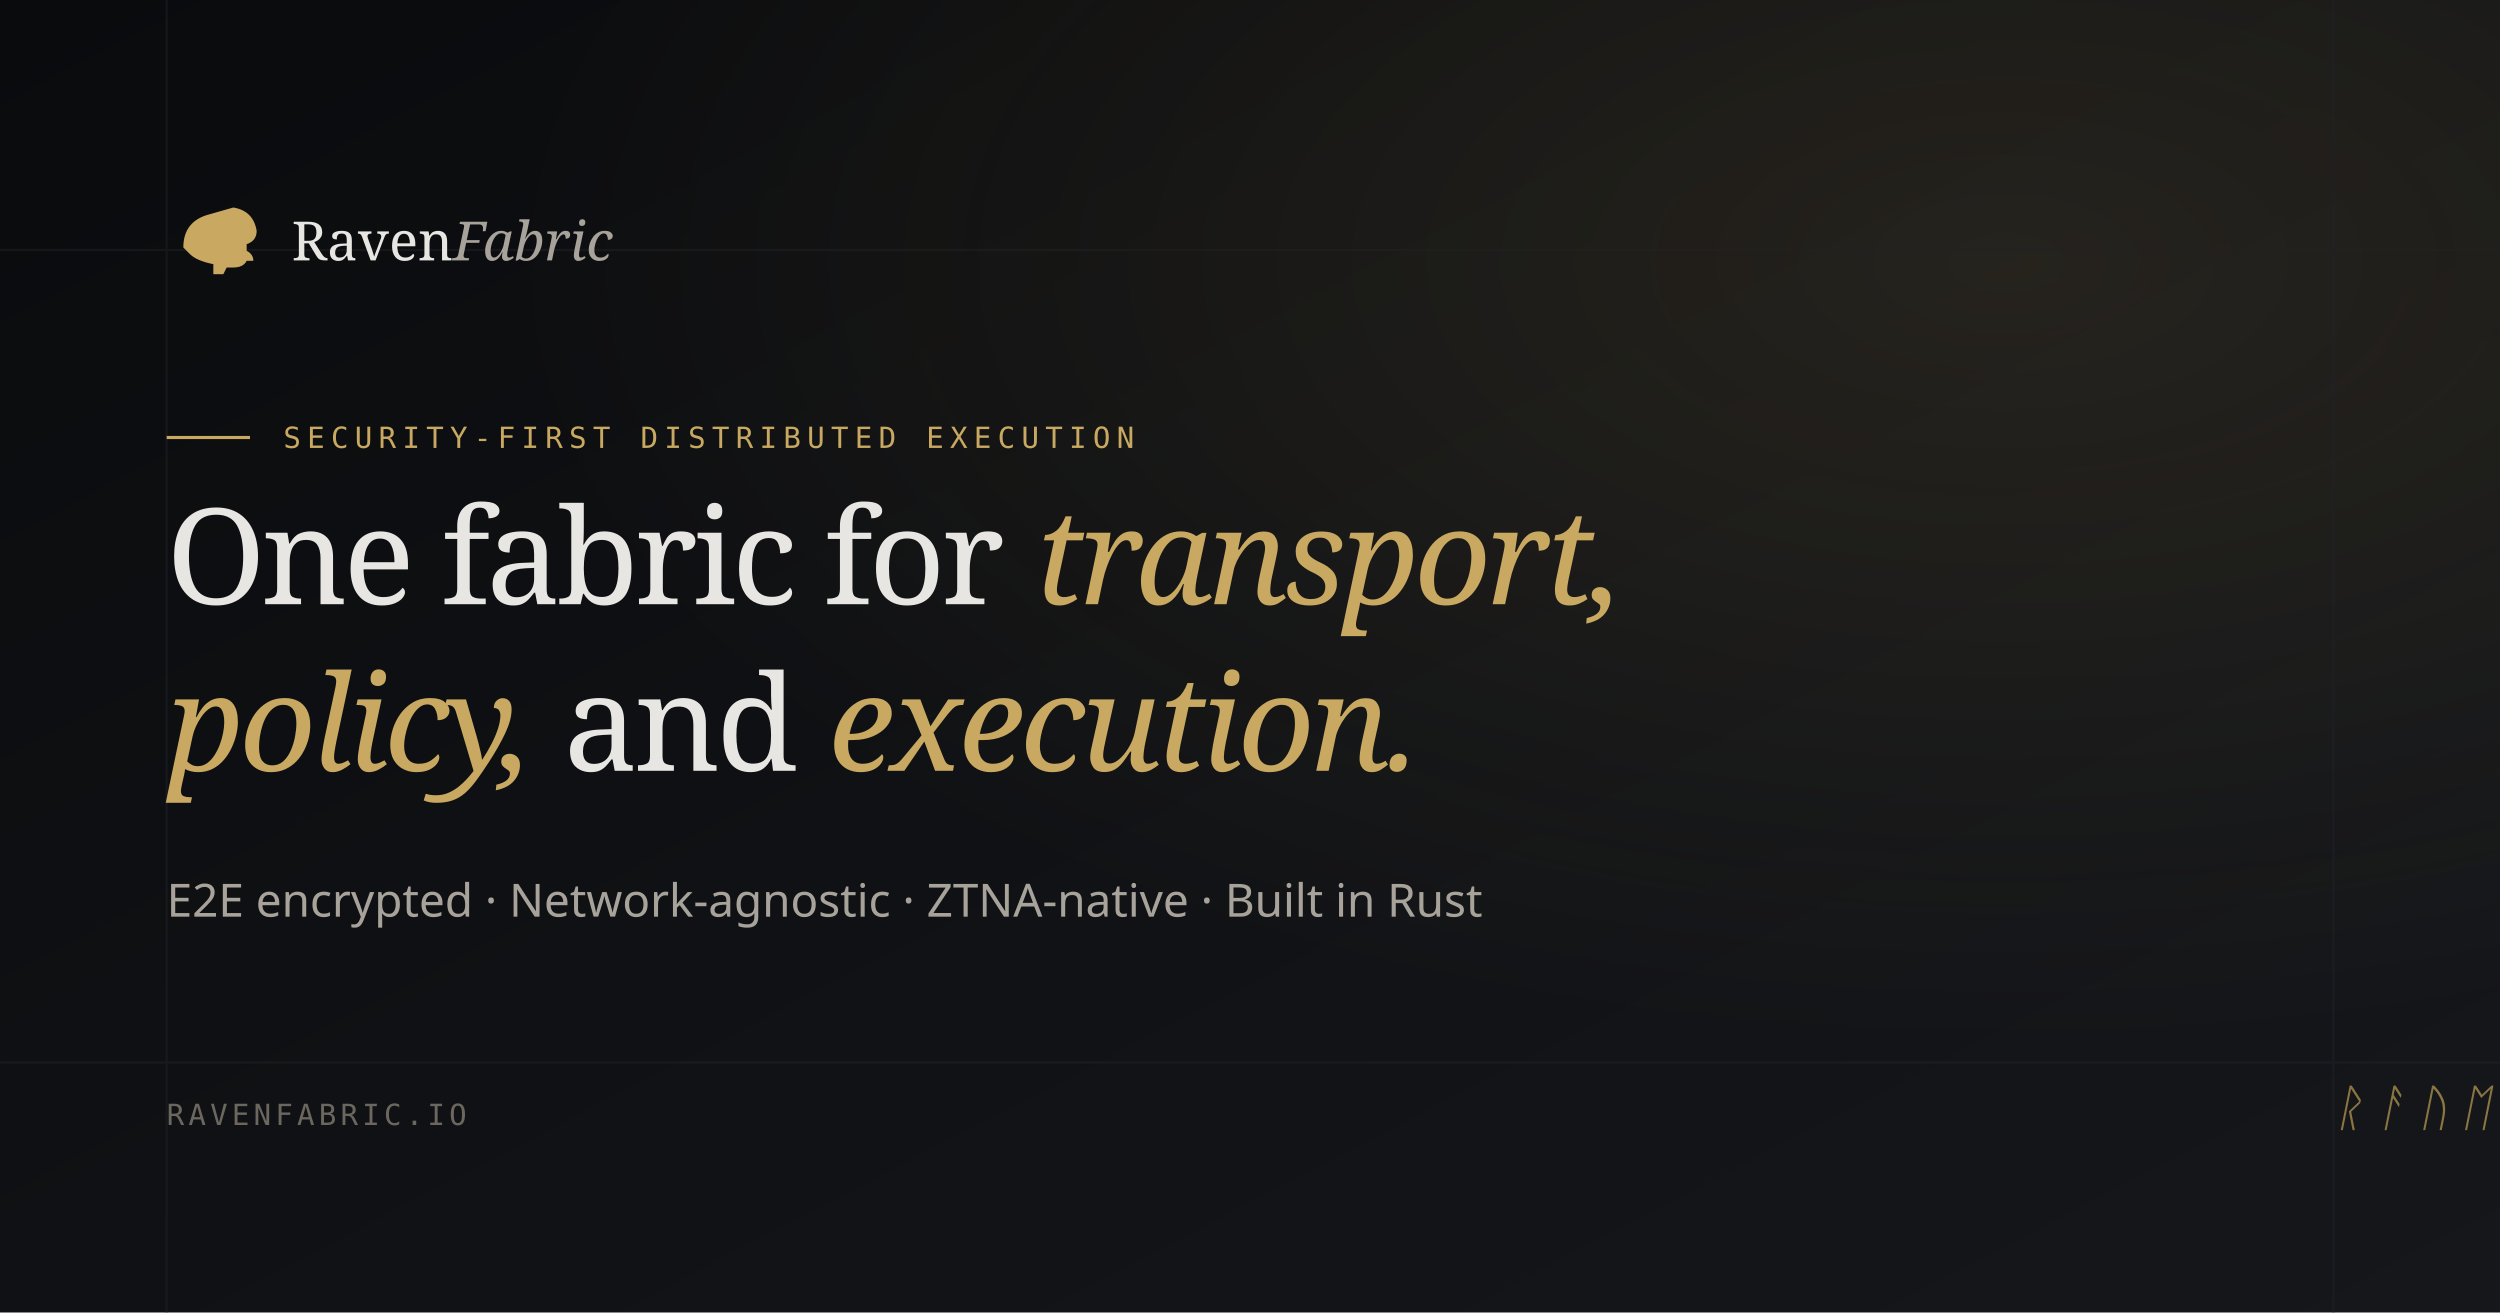
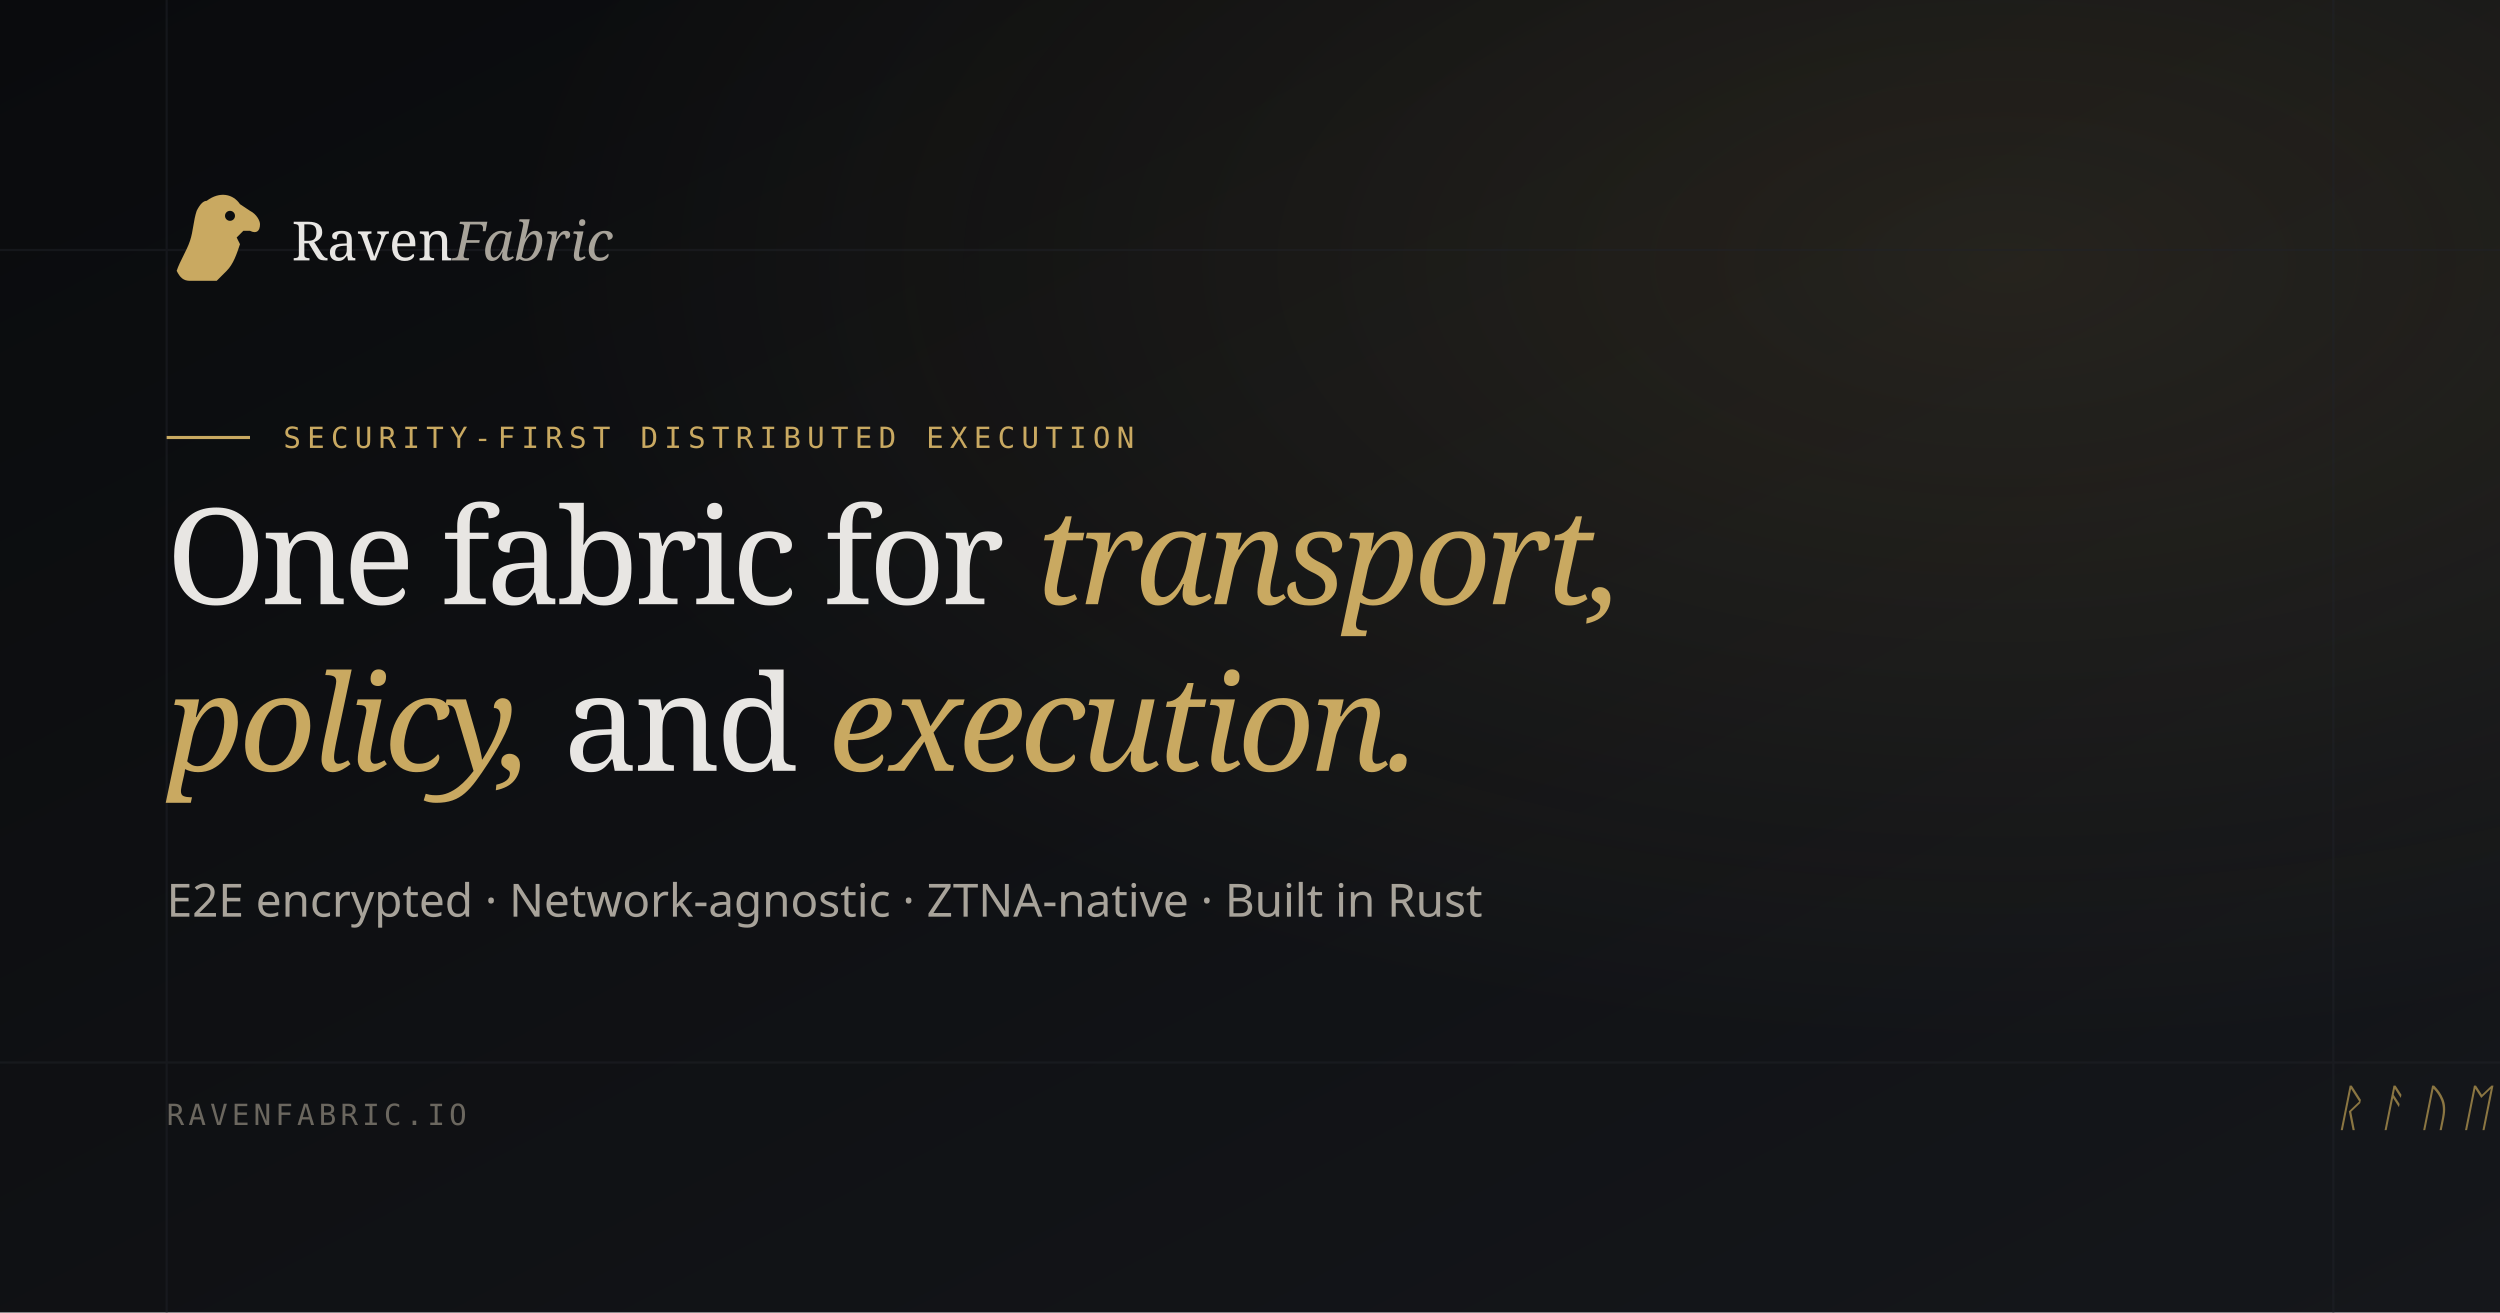
<svg xmlns="http://www.w3.org/2000/svg" viewBox="0 0 1200 630" width="1200" height="630">
  <defs>
    <linearGradient id="bg" x1="0%" y1="0%" x2="100%" y2="100%">
      <stop offset="0%" stop-color="#0a0b0d" />
      <stop offset="100%" stop-color="#15171b" />
    </linearGradient>
    <radialGradient id="glow" cx="80%" cy="20%" r="60%">
      <stop offset="0%" stop-color="#c9a961" stop-opacity="0.12" />
      <stop offset="100%" stop-color="#c9a961" stop-opacity="0" />
    </radialGradient>
  </defs>
  <rect width="1200" height="630" fill="url(#bg)" />
  <rect width="1200" height="630" fill="url(#glow)" />
  <g stroke="#1f2228" stroke-width="1" opacity="0.5">
    <line x1="0" y1="120" x2="1200" y2="120" />
    <line x1="0" y1="510" x2="1200" y2="510" />
    <line x1="80" y1="0" x2="80" y2="630" />
    <line x1="1120" y1="0" x2="1120" y2="630" />
  </g>
  <g transform="translate(80, 90)">
-     <path d="M5 18 Q5 10 13 8 L20 6 Q26 7 27 13 Q27 16 24 17 L24 19 Q26 20 26 22 L24 22 Q23 24 20 24 L18 24 L17 26 L14 26 L14 23 Q9 22 7 20 Z M22 12 A1 1 0 1 1 22 14 A1 1 0 1 1 22 12" fill="#c9a961" transform="scale(1.6)" />
+     <path d="M12 4 C16 1 20 2 22 5 L25 7 C27 8 28 10 28 11 C28 13 27 14 25 13 L23 13 L21 15 L22 17 C21 20 20 23 18 25 L15 28 L7 28 C5 28 4 27 3 25 C4 22 6 19 7 16 C8 13 8 10 9 7 C10 5 11 4 12 4 Z M19 7 A1.5 1.5 0 0 0 19 10 A1.5 1.5 0 0 0 19 7" fill="#c9a961" transform="scale(1.6)" />
    <text x="60" y="35" font-family="IBM Plex Serif, Georgia, serif" font-size="26" font-weight="500" fill="#e8e6e3">Raven<tspan font-style="italic" fill="#a8a39a">Fabric</tspan>
    </text>
  </g>
  <g transform="translate(80, 200)">
    <line x1="0" y1="10" x2="40" y2="10" stroke="#c9a961" stroke-width="1.5" />
    <text x="56" y="15" font-family="JetBrains Mono, monospace" font-size="14" letter-spacing="3" fill="#c9a961">SECURITY-FIRST DISTRIBUTED EXECUTION</text>
  </g>
  <text x="80" y="290" font-family="IBM Plex Serif, Georgia, serif" font-size="64" font-weight="400" fill="#e8e6e3" letter-spacing="-2">One fabric for <tspan font-style="italic" fill="#c9a961">transport,</tspan>
  </text>
  <text x="80" y="370" font-family="IBM Plex Serif, Georgia, serif" font-size="64" font-weight="400" fill="#e8e6e3" letter-spacing="-2">
    <tspan font-style="italic" fill="#c9a961">policy,</tspan> and <tspan font-style="italic" fill="#c9a961">execution.</tspan>
  </text>
  <text x="80" y="440" font-family="IBM Plex Sans, sans-serif" font-size="22" fill="#a8a39a">E2E encrypted · Network-agnostic · ZTNA-native · Built in Rust</text>
  <g transform="translate(80, 540)">
    <text x="0" y="0" font-family="JetBrains Mono, monospace" font-size="14" fill="#6b675f" letter-spacing="2">RAVENFABRIC.IO</text>
    <text x="1040" y="0" font-family="IBM Plex Serif, Georgia, serif" font-size="24" font-style="italic" fill="#8b7642" letter-spacing="6">ᚱᚨᚢᛖᚾ</text>
  </g>
</svg>
